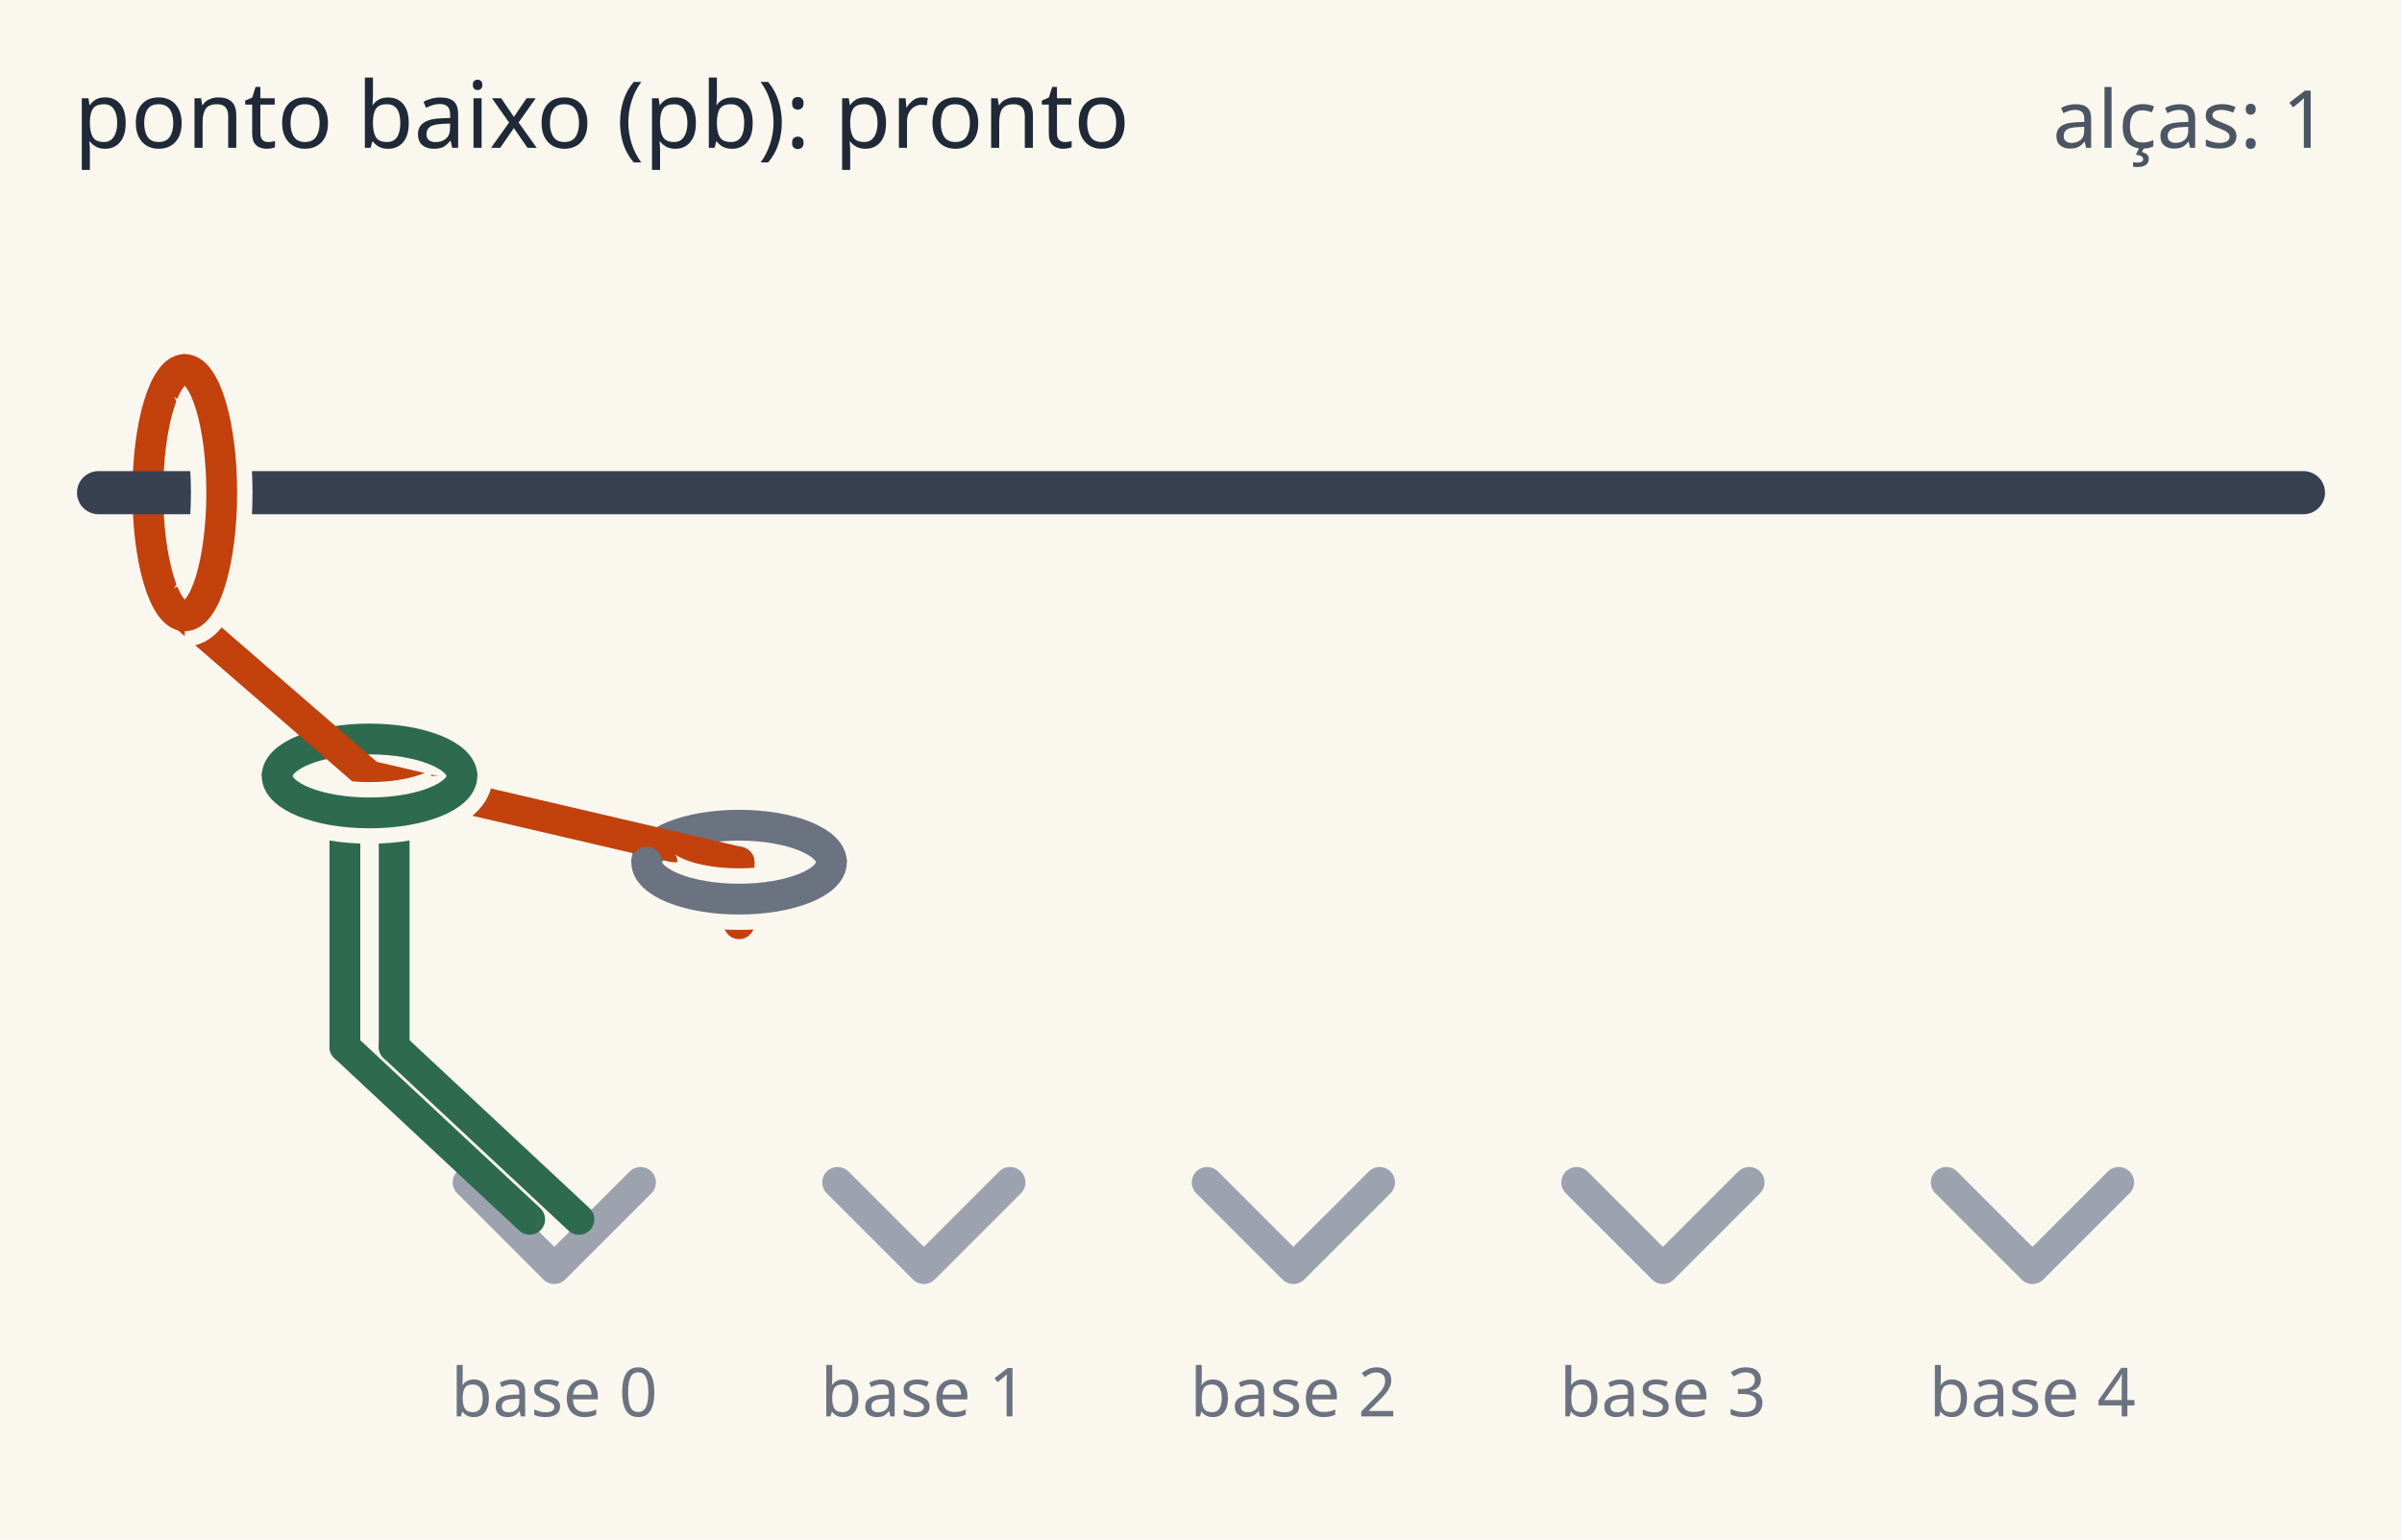
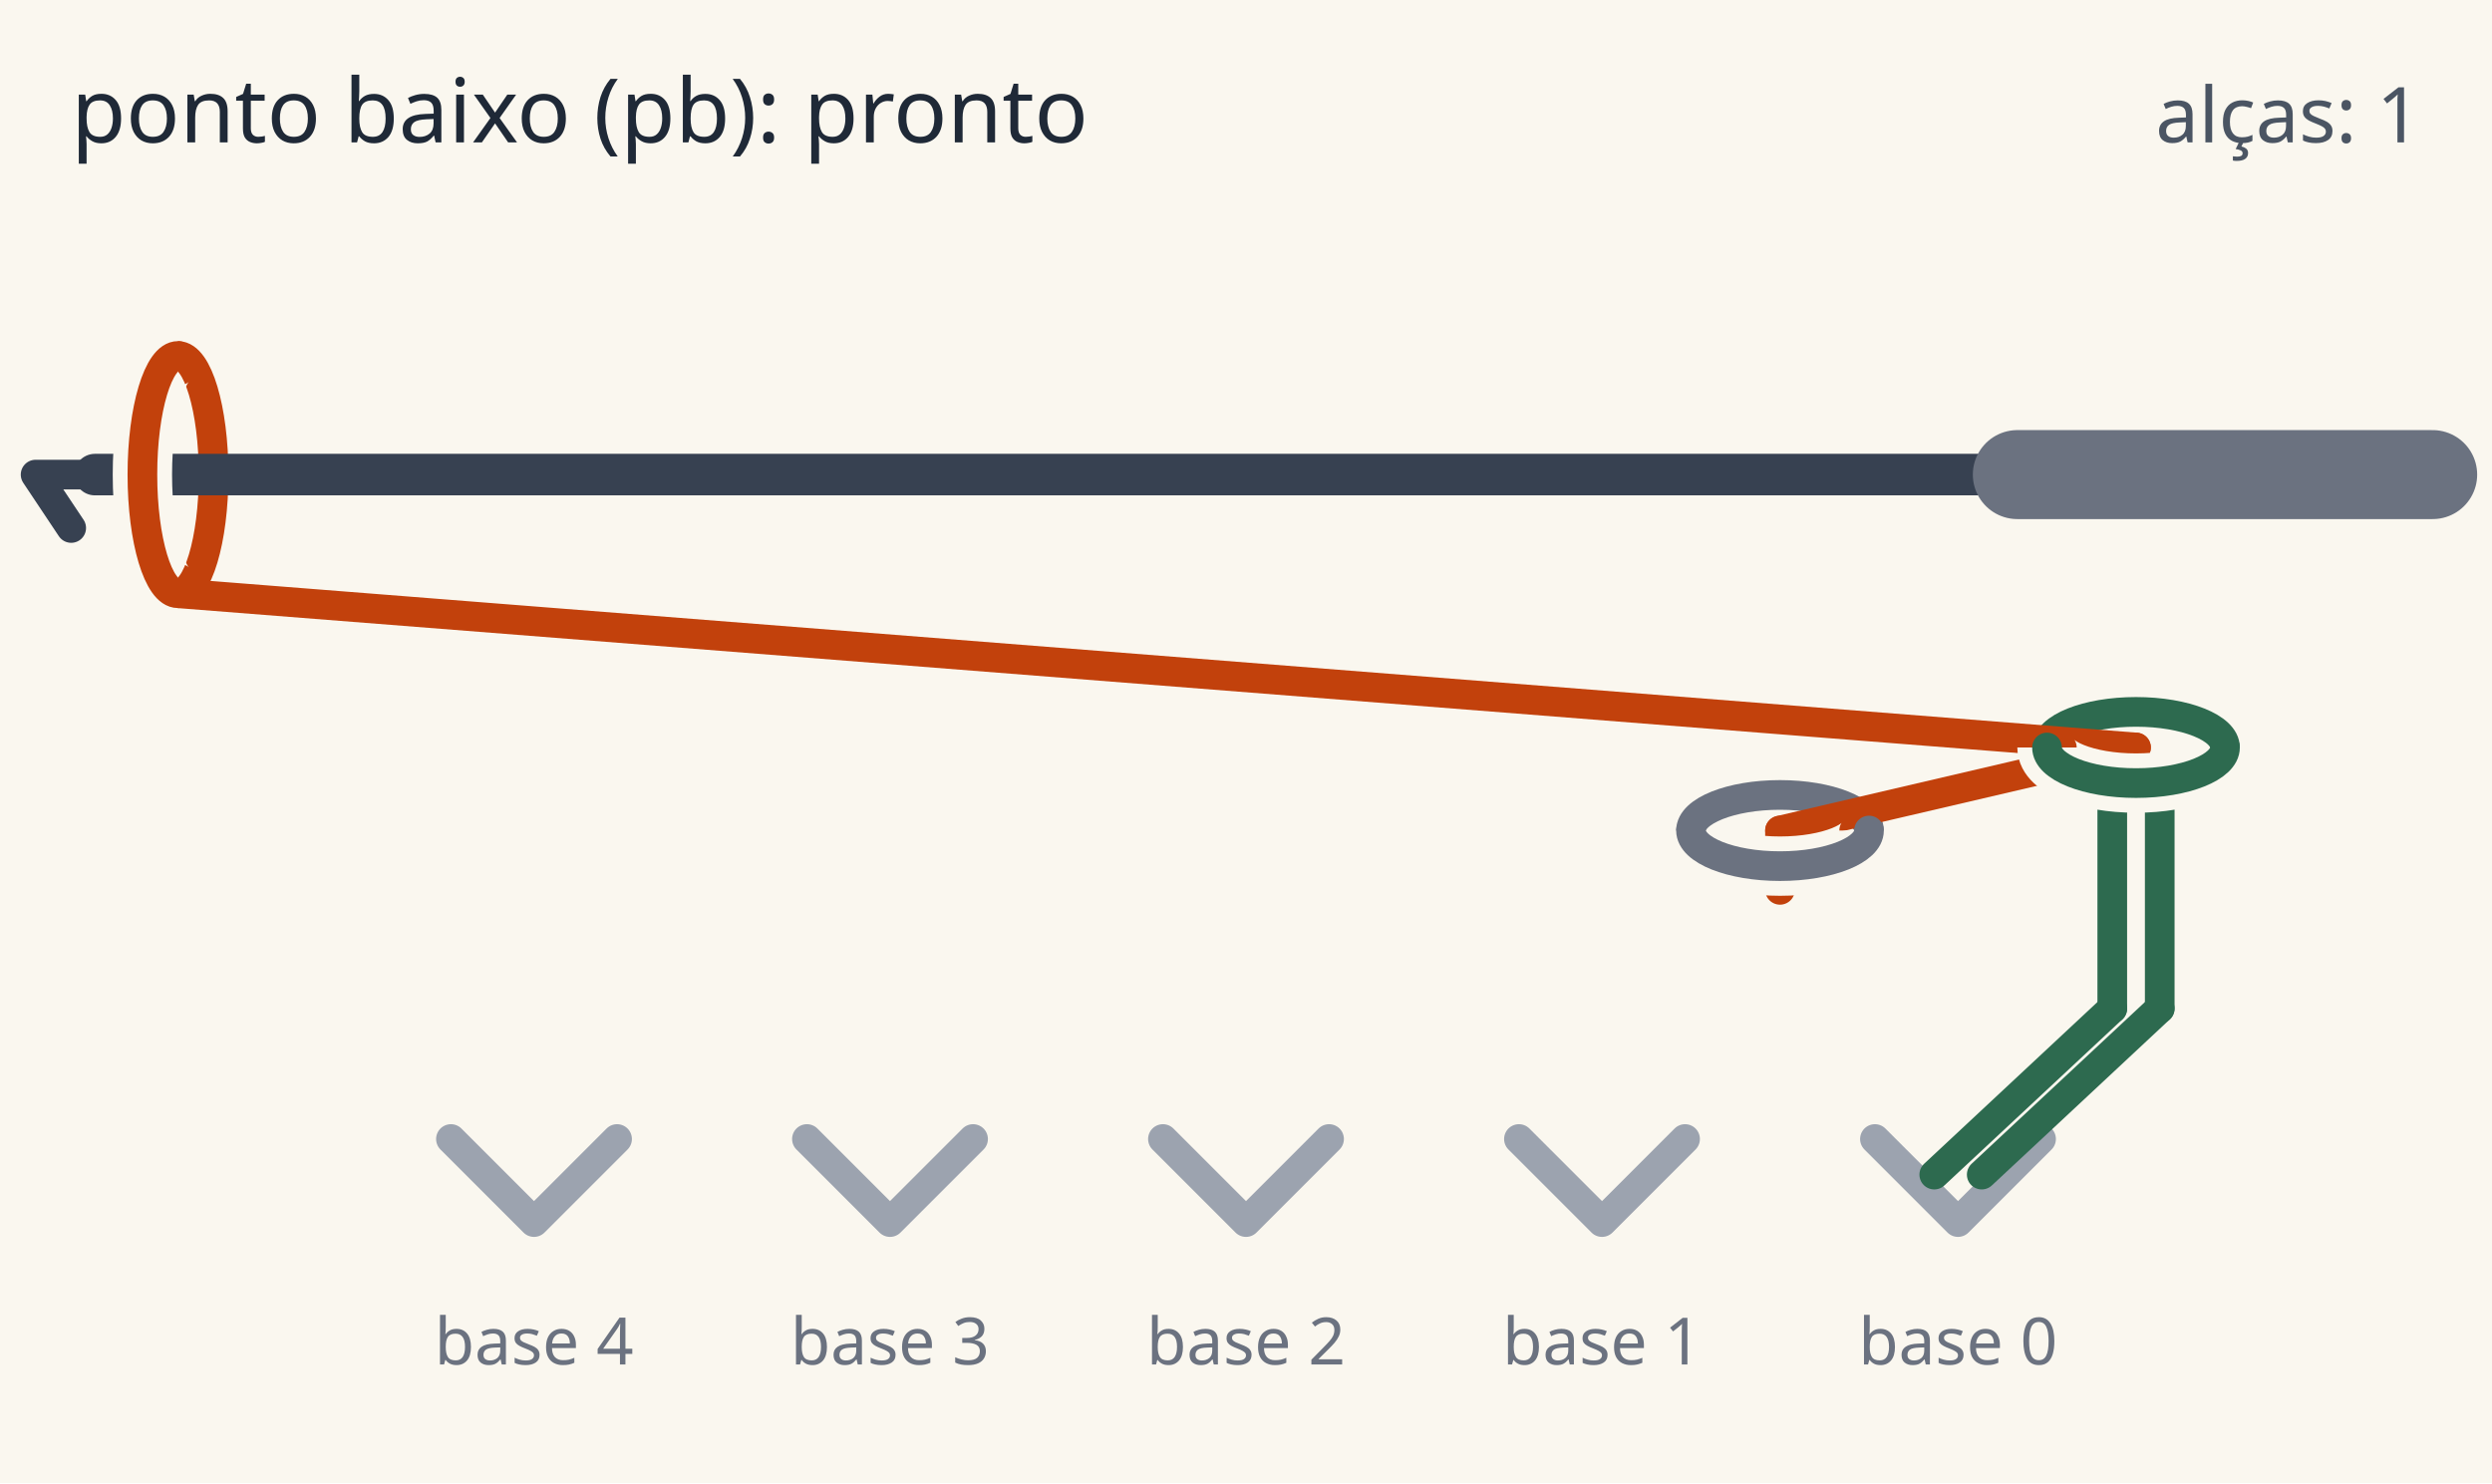
- <svg xmlns="http://www.w3.org/2000/svg" viewBox="0 0 390.0 250.0" width="390.0" height="250.0" font-family="sans-serif">
+ <svg xmlns="http://www.w3.org/2000/svg" viewBox="0 0 420.0 250.0" width="420.0" height="250.0" font-family="sans-serif">
  <rect width="100%" height="100%" fill="#faf7ef" />
  <text x="12" y="24" font-size="15" fill="#1f2937">ponto baixo (pb): pronto</text>
-   <text x="378.0" y="24" font-size="13" text-anchor="end" fill="#4b5563">alças: 1</text>
-   <path data-base-top="0" d="M 76.0 192.0 L 90.0 206.0 L 104.0 192.0" fill="none" stroke="#9ca3af" stroke-width="5" stroke-linecap="round" stroke-linejoin="round" />
-   <text x="90.0" y="230.0" font-size="11" text-anchor="middle" fill="#6b7280">base 0</text>
-   <path data-base-top="1" d="M 136.0 192.0 L 150.0 206.0 L 164.0 192.0" fill="none" stroke="#9ca3af" stroke-width="5" stroke-linecap="round" stroke-linejoin="round" />
-   <text x="150.0" y="230.0" font-size="11" text-anchor="middle" fill="#6b7280">base 1</text>
+   <text x="408.0" y="24" font-size="13" text-anchor="end" fill="#4b5563">alças: 1</text>
+   <path data-base-top="0" d="M 316.0 192.0 L 330.0 206.0 L 344.0 192.0" fill="none" stroke="#9ca3af" stroke-width="5" stroke-linecap="round" stroke-linejoin="round" />
+   <text x="330.0" y="230.0" font-size="11" text-anchor="middle" fill="#6b7280">base 0</text>
+   <path data-base-top="1" d="M 256.0 192.0 L 270.0 206.0 L 284.0 192.0" fill="none" stroke="#9ca3af" stroke-width="5" stroke-linecap="round" stroke-linejoin="round" />
+   <text x="270.0" y="230.0" font-size="11" text-anchor="middle" fill="#6b7280">base 1</text>
  <path data-base-top="2" d="M 196.0 192.0 L 210.0 206.0 L 224.0 192.0" fill="none" stroke="#9ca3af" stroke-width="5" stroke-linecap="round" stroke-linejoin="round" />
  <text x="210.0" y="230.0" font-size="11" text-anchor="middle" fill="#6b7280">base 2</text>
-   <path data-base-top="3" d="M 256.0 192.0 L 270.0 206.0 L 284.0 192.0" fill="none" stroke="#9ca3af" stroke-width="5" stroke-linecap="round" stroke-linejoin="round" />
-   <text x="270.0" y="230.0" font-size="11" text-anchor="middle" fill="#6b7280">base 3</text>
-   <path data-base-top="4" d="M 316.0 192.0 L 330.0 206.0 L 344.0 192.0" fill="none" stroke="#9ca3af" stroke-width="5" stroke-linecap="round" stroke-linejoin="round" />
-   <text x="330.0" y="230.0" font-size="11" text-anchor="middle" fill="#6b7280">base 4</text>
-   <line data-leg="1" data-base="0" data-side="l" data-seg="v" x1="56.0" y1="132.0" x2="56.0" y2="170.0" stroke="#2d6a4f" stroke-width="5" stroke-linecap="round" />
-   <line data-leg="1" data-base="0" data-side="l" data-seg="d" x1="56.0" y1="170.0" x2="86.0" y2="198.0" stroke="#2d6a4f" stroke-width="5" stroke-linecap="round" />
-   <line data-leg="1" data-base="0" data-side="r" data-seg="v" x1="64.0" y1="132.0" x2="64.0" y2="170.0" stroke="#2d6a4f" stroke-width="5" stroke-linecap="round" />
-   <line data-leg="1" data-base="0" data-side="r" data-seg="d" x1="64.0" y1="170.0" x2="94.0" y2="198.0" stroke="#2d6a4f" stroke-width="5" stroke-linecap="round" />
-   <path data-loop="0" data-kind="initial" data-on-hook="0" data-part="back" d="M 105.0 140.0 A 15 6 0 0 1 135.0 140.0" fill="none" stroke="#6b7280" stroke-width="5" stroke-linecap="round" />
-   <path data-loop="1" data-kind="pulled" data-on-hook="0" data-part="back" d="M 45.0 126.0 A 15 6 0 0 1 75.0 126.0" fill="none" stroke="#2d6a4f" stroke-width="5" stroke-linecap="round" />
-   <path data-loop="2" data-kind="yo" data-on-hook="1" data-part="back" d="M 30.0 60.0 A 6 20 0 0 0 30.0 100.0" fill="none" stroke="#c2410c" stroke-width="5" stroke-linecap="round" />
-   <line data-hook="1" x1="16" y1="80" x2="374.0" y2="80" stroke="#374151" stroke-width="7" stroke-linecap="round" />
-   <line data-strand="2" data-draw="1" data-through="1" x1="30.0" y1="100.0" x2="60.0" y2="126.0" stroke="#c2410c" stroke-width="5" stroke-linecap="round" />
-   <line data-strand="2" data-draw="1" data-through="0" x1="60.0" y1="126.0" x2="120.0" y2="140.0" stroke="#c2410c" stroke-width="5" stroke-linecap="round" />
-   <line data-strand="2" data-draw="1" data-exit="1" x1="120.0" y1="140.0" x2="120.0" y2="150.0" stroke="#c2410c" stroke-width="5" stroke-linecap="round" />
-   <path d="M 105.0 140.0 A 15 6 0 0 0 135.0 140.0" fill="none" stroke="#faf7ef" stroke-width="10" stroke-linecap="butt" />
-   <path data-loop="0" data-kind="initial" data-on-hook="0" data-part="front" d="M 105.0 140.0 A 15 6 0 0 0 135.0 140.0" fill="none" stroke="#6b7280" stroke-width="5" stroke-linecap="round" />
-   <path d="M 45.0 126.0 A 15 6 0 0 0 75.0 126.0" fill="none" stroke="#faf7ef" stroke-width="10" stroke-linecap="butt" />
-   <path data-loop="1" data-kind="pulled" data-on-hook="0" data-part="front" d="M 45.0 126.0 A 15 6 0 0 0 75.0 126.0" fill="none" stroke="#2d6a4f" stroke-width="5" stroke-linecap="round" />
-   <path d="M 30.0 60.0 A 6 20 0 0 1 30.0 100.0" fill="none" stroke="#faf7ef" stroke-width="10" stroke-linecap="butt" />
-   <path data-loop="2" data-kind="yo" data-on-hook="1" data-part="front" d="M 30.0 60.0 A 6 20 0 0 1 30.0 100.0" fill="none" stroke="#c2410c" stroke-width="5" stroke-linecap="round" />
+   <path data-base-top="3" d="M 136.0 192.0 L 150.0 206.0 L 164.0 192.0" fill="none" stroke="#9ca3af" stroke-width="5" stroke-linecap="round" stroke-linejoin="round" />
+   <text x="150.0" y="230.0" font-size="11" text-anchor="middle" fill="#6b7280">base 3</text>
+   <path data-base-top="4" d="M 76.0 192.0 L 90.0 206.0 L 104.0 192.0" fill="none" stroke="#9ca3af" stroke-width="5" stroke-linecap="round" stroke-linejoin="round" />
+   <text x="90.0" y="230.0" font-size="11" text-anchor="middle" fill="#6b7280">base 4</text>
+   <line data-leg="1" data-base="0" data-side="l" data-seg="v" x1="364.0" y1="132.0" x2="364.0" y2="170.0" stroke="#2d6a4f" stroke-width="5" stroke-linecap="round" />
+   <line data-leg="1" data-base="0" data-side="l" data-seg="d" x1="364.0" y1="170.0" x2="334.0" y2="198.0" stroke="#2d6a4f" stroke-width="5" stroke-linecap="round" />
+   <line data-leg="1" data-base="0" data-side="r" data-seg="v" x1="356.0" y1="132.0" x2="356.0" y2="170.0" stroke="#2d6a4f" stroke-width="5" stroke-linecap="round" />
+   <line data-leg="1" data-base="0" data-side="r" data-seg="d" x1="356.0" y1="170.0" x2="326.0" y2="198.0" stroke="#2d6a4f" stroke-width="5" stroke-linecap="round" />
+   <path data-loop="0" data-kind="initial" data-on-hook="0" data-part="back" d="M 285.0 140.0 A 15 6 0 0 1 315.0 140.0" fill="none" stroke="#6b7280" stroke-width="5" stroke-linecap="round" />
+   <path data-loop="1" data-kind="pulled" data-on-hook="0" data-part="back" d="M 345.0 126.0 A 15 6 0 0 1 375.0 126.0" fill="none" stroke="#2d6a4f" stroke-width="5" stroke-linecap="round" />
+   <path data-loop="2" data-kind="yo" data-on-hook="1" data-part="back" d="M 30.0 60.0 A 6 20 0 0 1 30.0 100.0" fill="none" stroke="#c2410c" stroke-width="5" stroke-linecap="round" />
+   <line data-hook="1" x1="404.0" y1="80" x2="16.0" y2="80" stroke="#374151" stroke-width="7" stroke-linecap="round" />
+   <line data-hook-handle="1" x1="410.0" y1="80" x2="340.0" y2="80" stroke="#6b7280" stroke-width="15" stroke-linecap="round" />
+   <path data-hook-tip="1" d="M 18.0 80 L 6.0 80 L 12.0 89" fill="none" stroke="#374151" stroke-width="5" stroke-linecap="round" stroke-linejoin="round" />
+   <line data-strand="2" data-draw="1" data-through="1" x1="30.0" y1="100.0" x2="360.0" y2="126.0" stroke="#c2410c" stroke-width="5" stroke-linecap="round" />
+   <line data-strand="2" data-draw="1" data-through="0" x1="360.0" y1="126.0" x2="300.0" y2="140.0" stroke="#c2410c" stroke-width="5" stroke-linecap="round" />
+   <line data-strand="2" data-draw="1" data-exit="1" x1="300.0" y1="140.0" x2="300.0" y2="150.0" stroke="#c2410c" stroke-width="5" stroke-linecap="round" />
+   <path d="M 285.0 140.0 A 15 6 0 0 0 315.0 140.0" fill="none" stroke="#faf7ef" stroke-width="10" stroke-linecap="butt" />
+   <path data-loop="0" data-kind="initial" data-on-hook="0" data-part="front" d="M 285.0 140.0 A 15 6 0 0 0 315.0 140.0" fill="none" stroke="#6b7280" stroke-width="5" stroke-linecap="round" />
+   <path d="M 345.0 126.0 A 15 6 0 0 0 375.0 126.0" fill="none" stroke="#faf7ef" stroke-width="10" stroke-linecap="butt" />
+   <path data-loop="1" data-kind="pulled" data-on-hook="0" data-part="front" d="M 345.0 126.0 A 15 6 0 0 0 375.0 126.0" fill="none" stroke="#2d6a4f" stroke-width="5" stroke-linecap="round" />
+   <path d="M 30.0 60.0 A 6 20 0 0 0 30.0 100.0" fill="none" stroke="#faf7ef" stroke-width="10" stroke-linecap="butt" />
+   <path data-loop="2" data-kind="yo" data-on-hook="1" data-part="front" d="M 30.0 60.0 A 6 20 0 0 0 30.0 100.0" fill="none" stroke="#c2410c" stroke-width="5" stroke-linecap="round" />
</svg>
